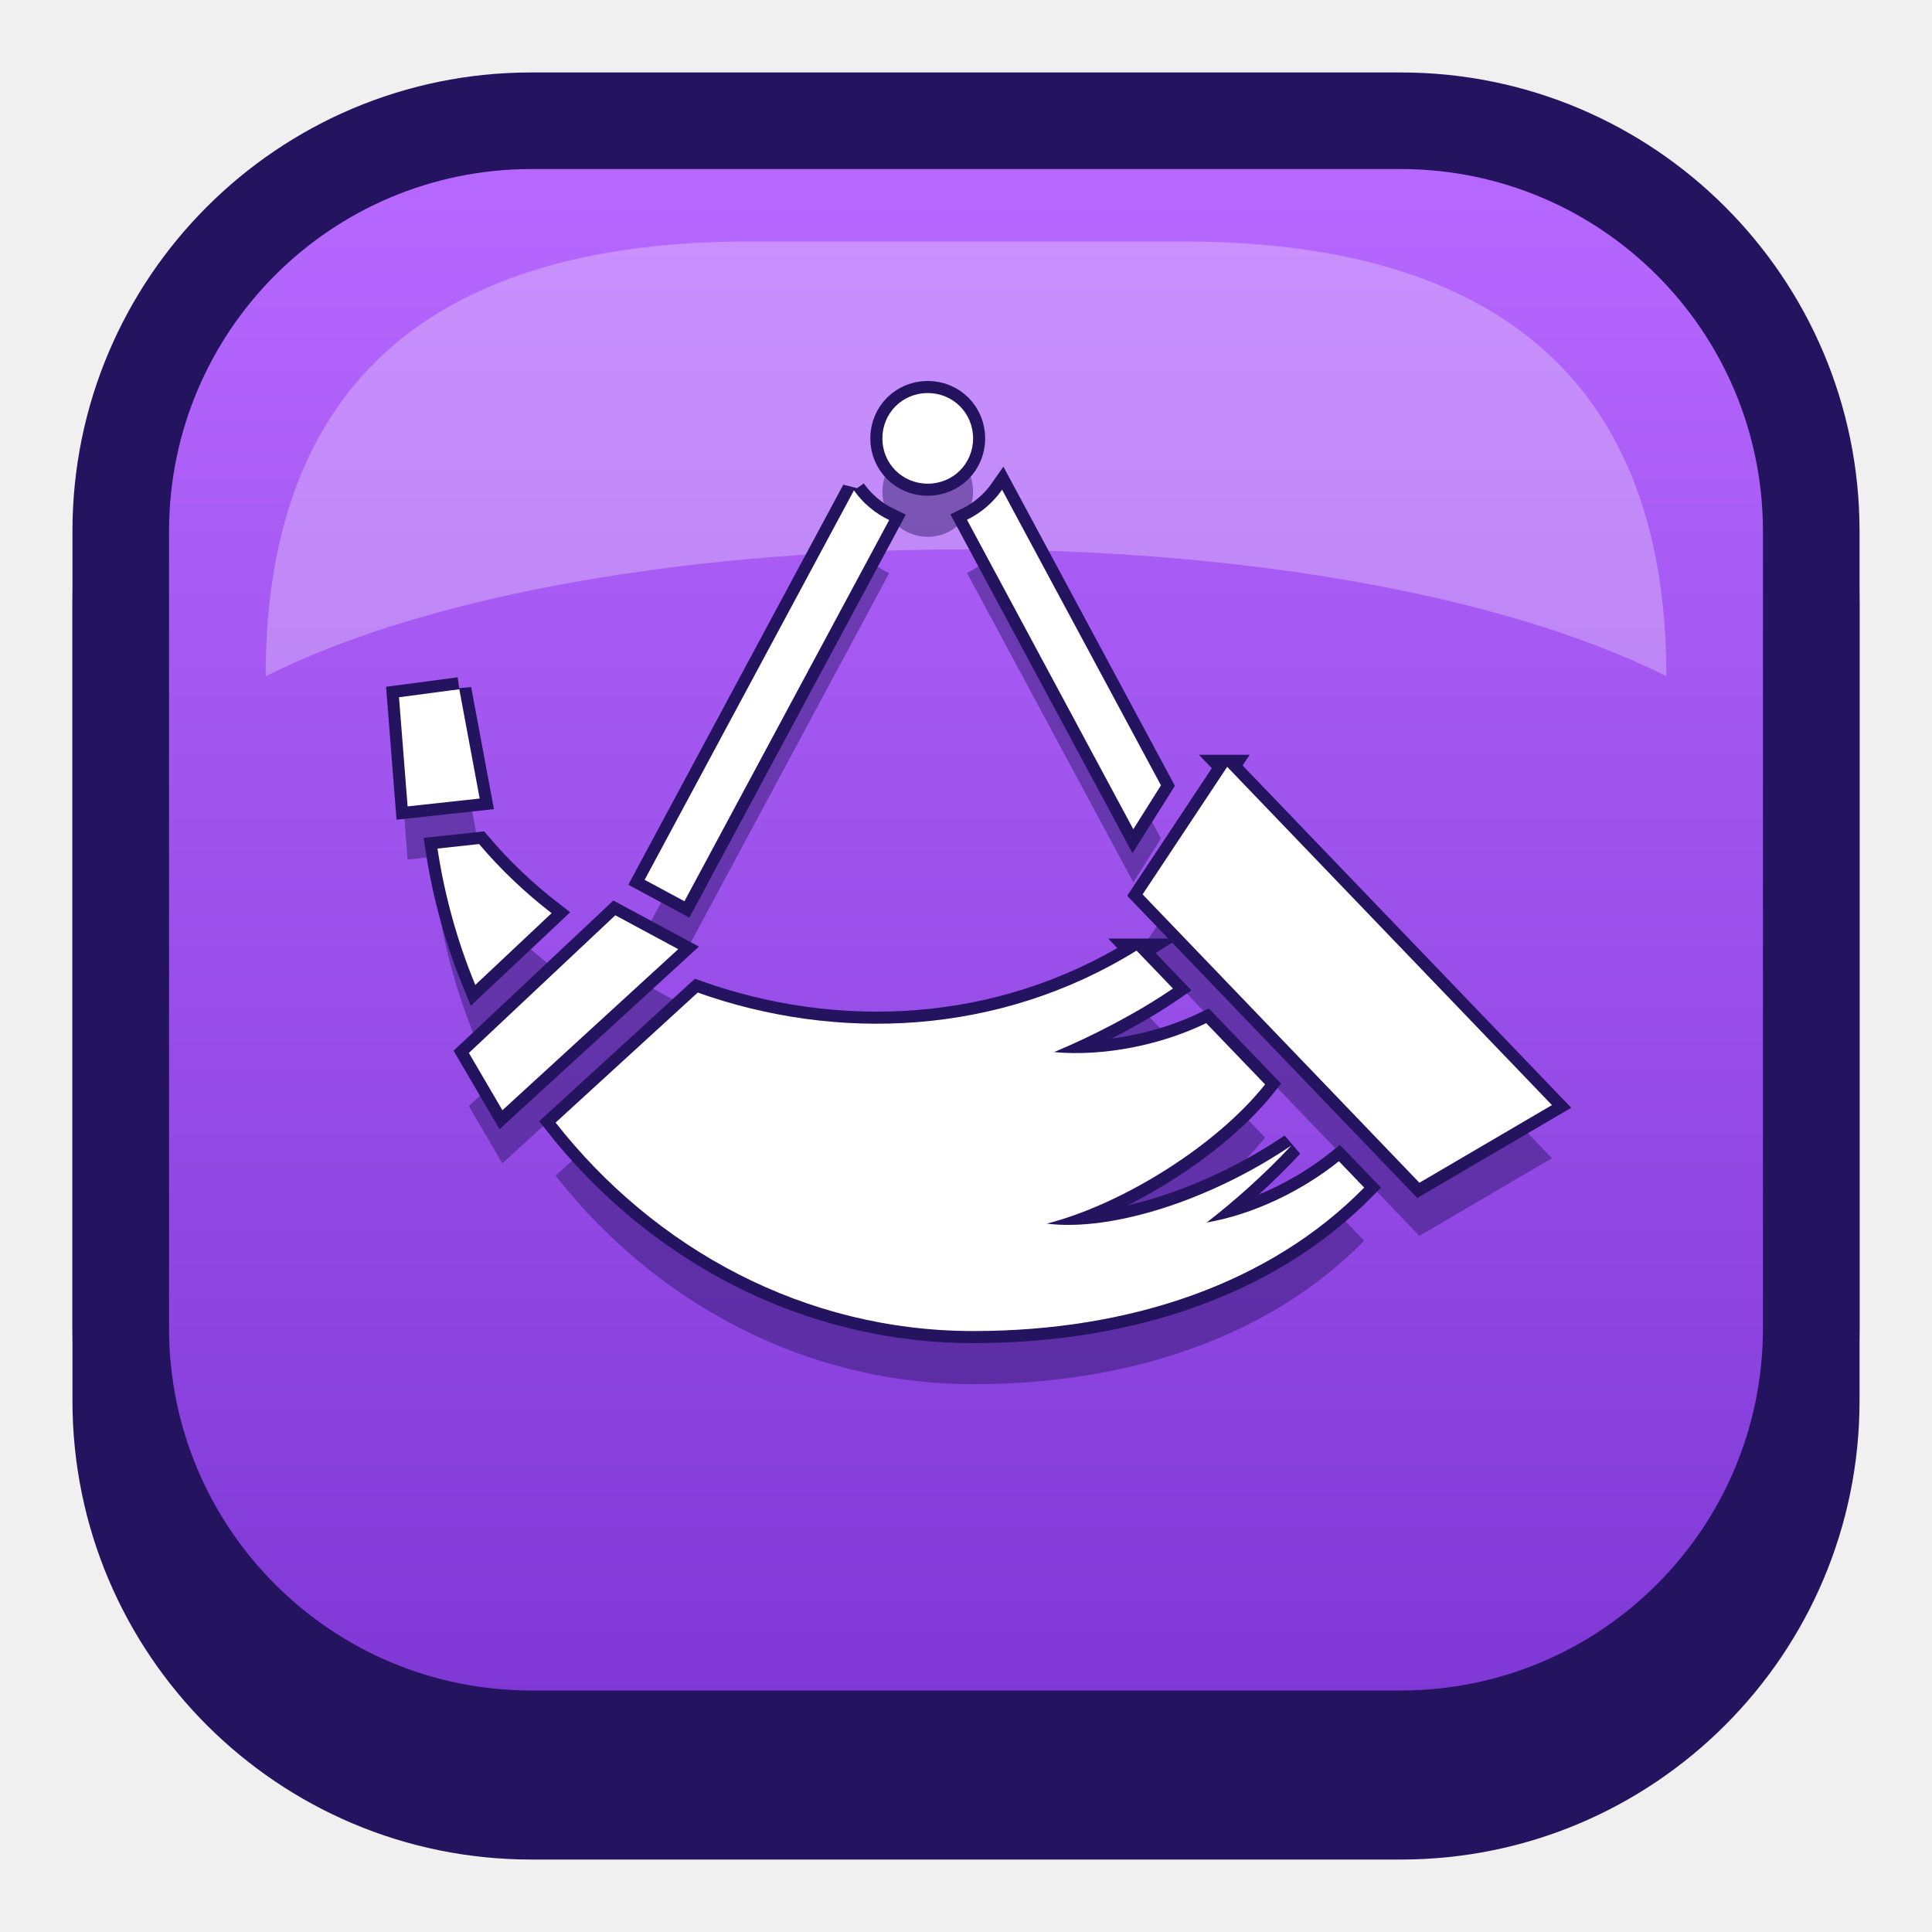
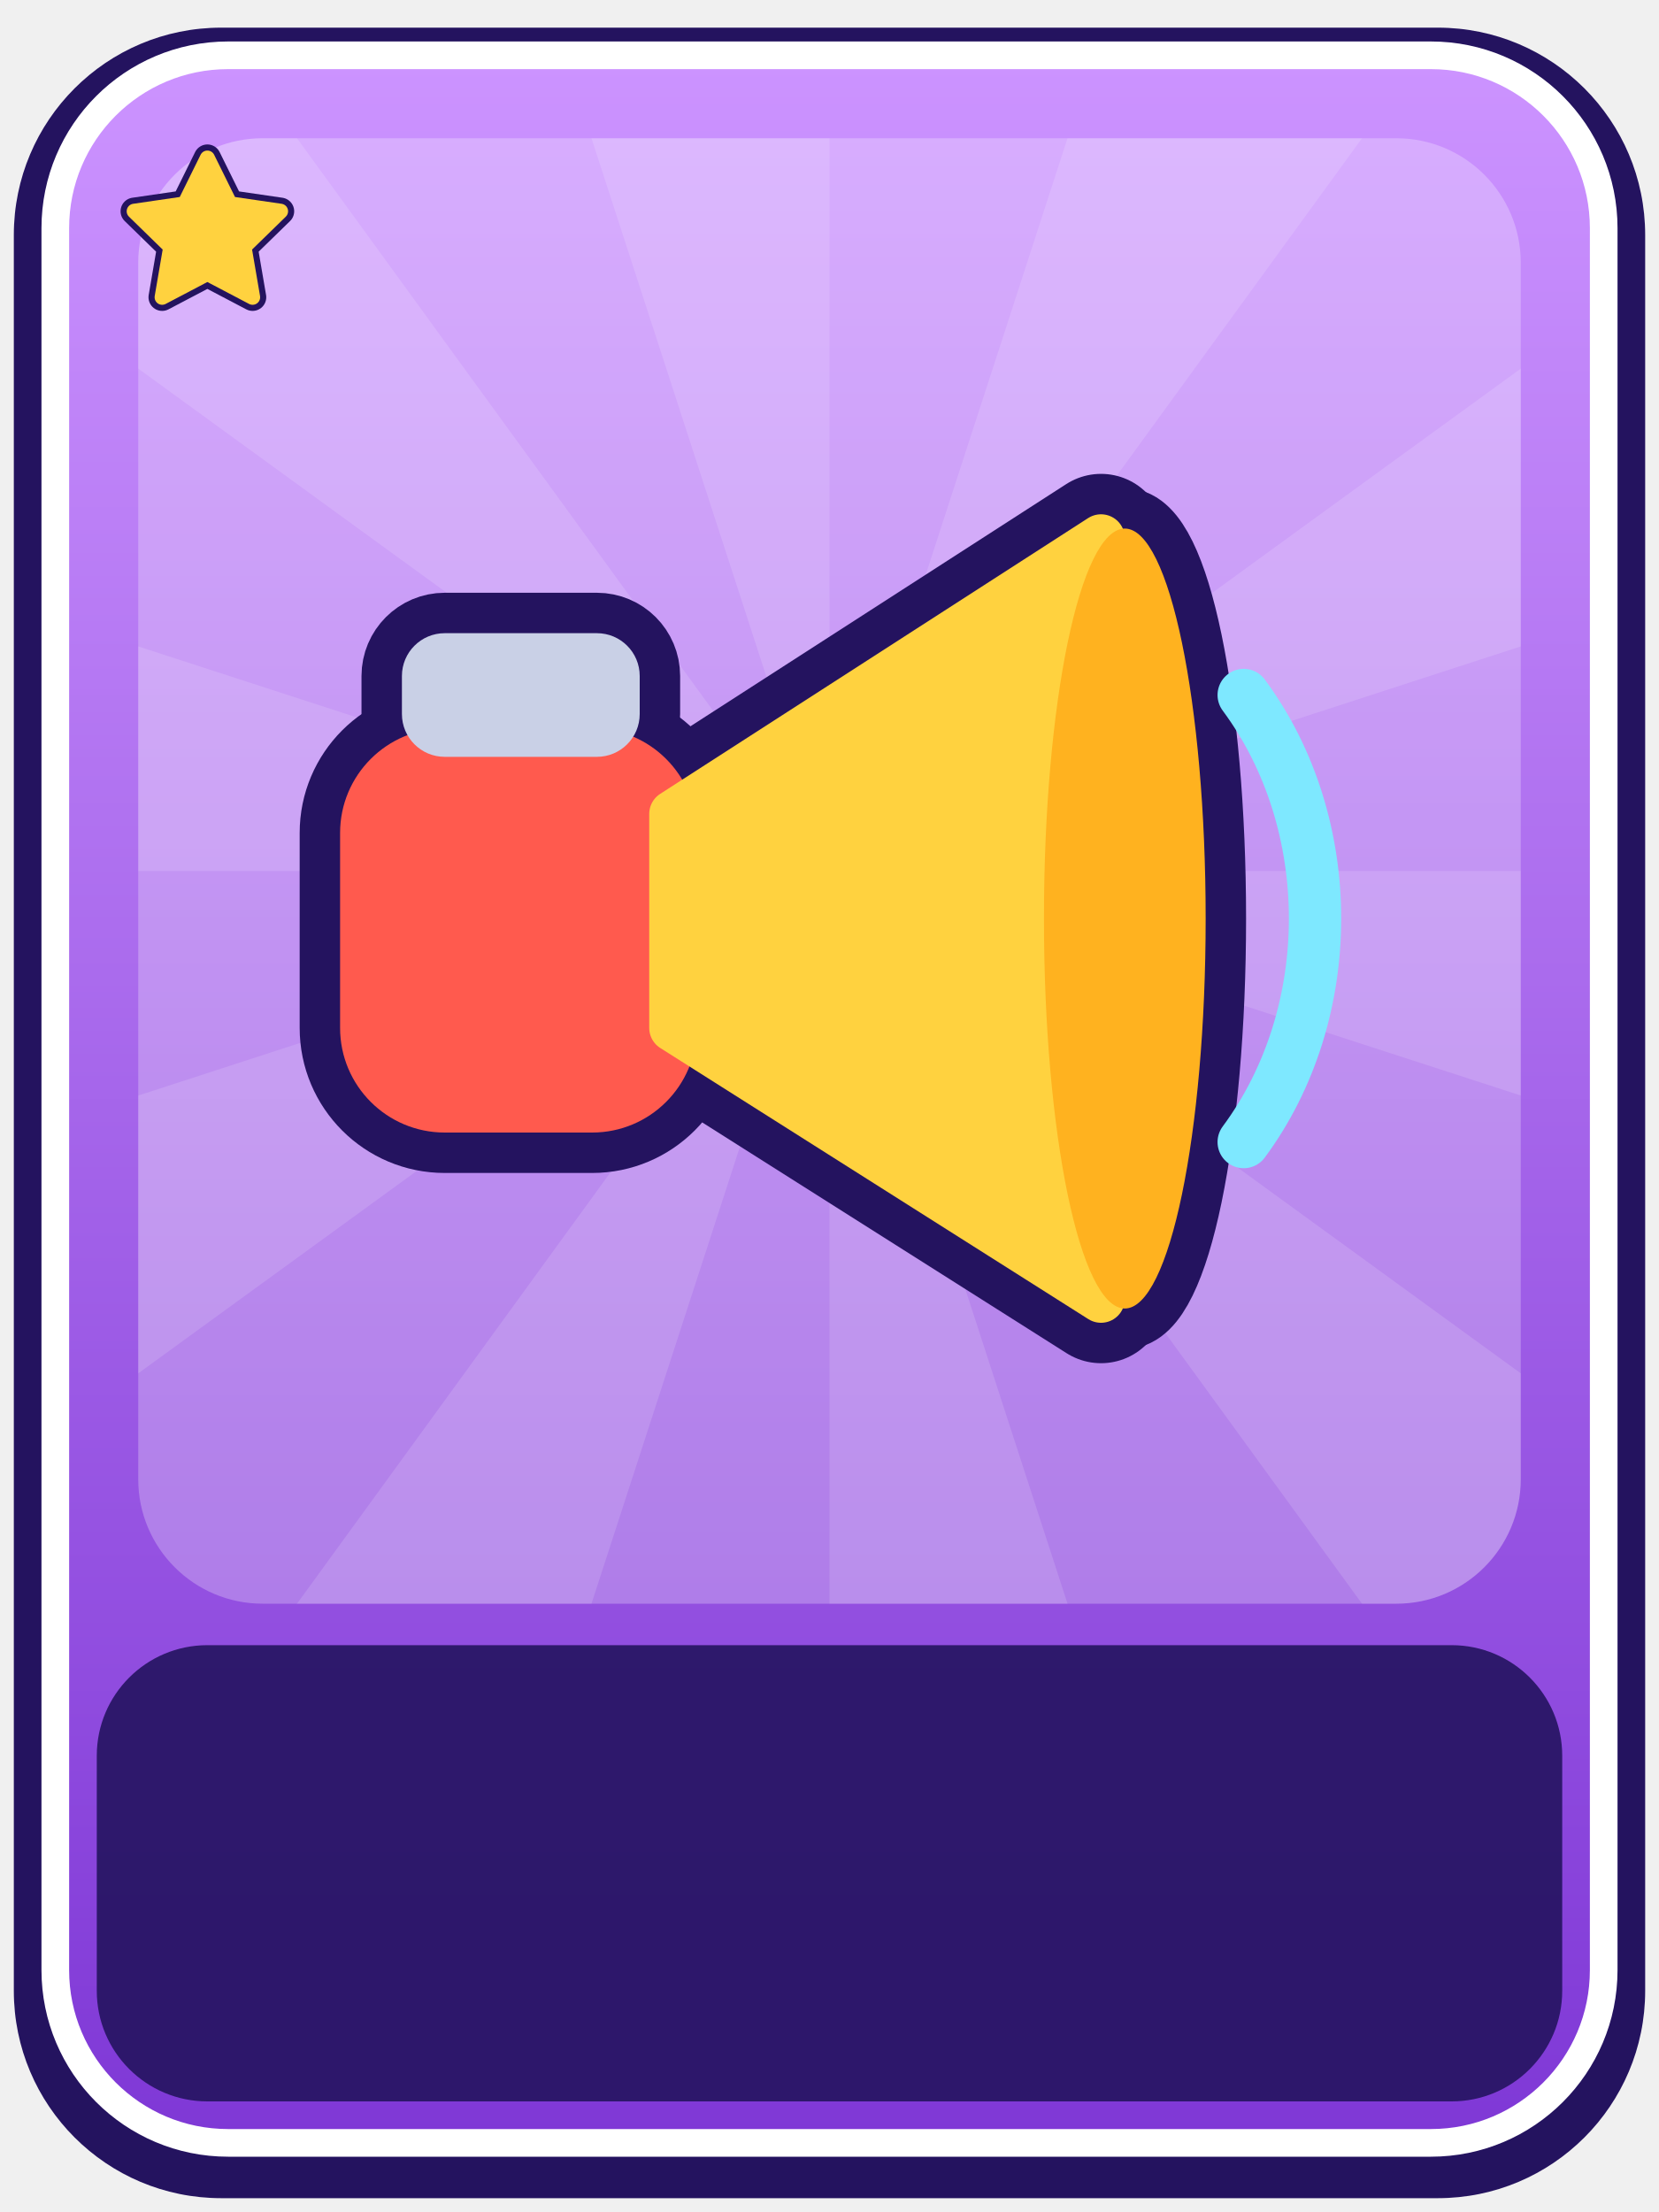
- <svg xmlns="http://www.w3.org/2000/svg" width="160" height="160" viewBox="0 0 160 160">
+ <svg xmlns="http://www.w3.org/2000/svg" width="240" height="320" viewBox="0 0 240 320">
  <defs>
    <linearGradient id="g" x1="0" y1="0" x2="0" y2="1">
-       <stop offset="0" stop-color="#b768ff" />
+       <stop offset="0" stop-color="#cc93ff" />
      <stop offset="1" stop-color="#7f38d6" />
    </linearGradient>
+     <clipPath id="p">
+       <rect x="20" y="20" width="200" height="212" rx="18" />
+     </clipPath>
  </defs>
-   <rect x="6" y="12" width="148" height="142" rx="38" fill="#24135f" />
-   <rect x="6" y="6" width="148" height="142" rx="38" fill="#24135f" />
-   <rect x="14" y="14" width="132" height="126" rx="30" fill="url(#g)" />
-   <path d="M22 56 C 22 30, 38 20, 62 20 L 98 20 C 122 20, 138 30, 138 56 C 110 42, 50 42, 22 56 Z" fill="#fff" opacity="0.28" />
-   <g transform="translate(29 25) scale(0.2)">
-     <path d="M239.156 37.75c-10.482 0-18.78 8.3-18.78 18.78 0 10.483 8.298 18.75 18.78 18.75 10.482 0 18.78-8.267 18.78-18.75.002-10.48-8.298-18.78-18.78-18.78zm30.78 40.03c-3.68 5.29-8.692 9.602-14.53 12.44l68.875 128.155 11.44-18.188L269.936 77.78zm-61.342.282l-86.656 161.25 16.468 8.875 84.78-157.843c-5.847-2.782-10.873-7.042-14.592-12.28zM45.188 160.406l-24.97 3.313 3.563 45.186 29.845-3.25-8.438-45.25zm317.968 32.125l-35.03 52.814L442.75 364.75l54.875-32.156-134.47-140.063zM53.376 224.5l-17.22 1.875c2.953 19.654 8.28 38.592 15.657 56.47l31.593-29.72c-11.057-8.548-21.156-18.13-30.03-28.625zM109.78 254l-60.624 57 13.875 23.72 72.814-66.69L109.78 254zm215.845 14.625c-57.23 35.417-124.366 37.77-181.72 17.375l-58.843 53.844c41.063 52.304 103.08 86.312 172.938 86.312 65.384.002 123.118-19.914 161.875-59.406l-10.47-10.906c-15.392 12.397-35.67 22.09-54.75 25.375 11.426-8.788 24.36-20.352 35.064-31.876-32.882 22.27-73.838 35.722-101.283 32.344 31.562-8.1 70.43-32.47 90.407-57.657l-24.375-25.374c-18.687 9.08-42.456 13.885-63.033 12 15.763-6.55 34.606-16.258 49.25-26.344l-15.062-15.687z" fill="#24135f" opacity="0.45" transform="translate(0 22)" />
-     <path d="M239.156 37.75c-10.482 0-18.78 8.3-18.78 18.78 0 10.483 8.298 18.75 18.78 18.75 10.482 0 18.78-8.267 18.78-18.75.002-10.48-8.298-18.78-18.78-18.78zm30.78 40.03c-3.68 5.29-8.692 9.602-14.53 12.44l68.875 128.155 11.44-18.188L269.936 77.78zm-61.342.282l-86.656 161.25 16.468 8.875 84.78-157.843c-5.847-2.782-10.873-7.042-14.592-12.28zM45.188 160.406l-24.97 3.313 3.563 45.186 29.845-3.25-8.438-45.25zm317.968 32.125l-35.03 52.814L442.75 364.75l54.875-32.156-134.47-140.063zM53.376 224.5l-17.22 1.875c2.953 19.654 8.28 38.592 15.657 56.47l31.593-29.72c-11.057-8.548-21.156-18.13-30.03-28.625zM109.78 254l-60.624 57 13.875 23.72 72.814-66.69L109.78 254zm215.845 14.625c-57.23 35.417-124.366 37.77-181.72 17.375l-58.843 53.844c41.063 52.304 103.08 86.312 172.938 86.312 65.384.002 123.118-19.914 161.875-59.406l-10.47-10.906c-15.392 12.397-35.67 22.09-54.75 25.375 11.426-8.788 24.36-20.352 35.064-31.876-32.882 22.27-73.838 35.722-101.283 32.344 31.562-8.1 70.43-32.47 90.407-57.657l-24.375-25.374c-18.687 9.08-42.456 13.885-63.033 12 15.763-6.55 34.606-16.258 49.25-26.344l-15.062-15.687z" fill="#ffffff" stroke="#24135f" stroke-width="10" paint-order="stroke" />
+   <rect x="2" y="4" width="236" height="314" rx="30" fill="#24135f" />
+   <rect x="8" y="8" width="224" height="302" rx="25" fill="url(#g)" stroke="#ffffff" stroke-width="4" />
+   <rect x="20" y="20" width="200" height="212" rx="18" fill="#ffffff" opacity="0.26" />
+   <g clip-path="url(#p)">
+     <polygon points="120,126 310.0,126.0 300.7,184.7" fill="#ffffff" opacity="0.13" />
+     <polygon points="120,126 273.7,237.7 231.7,279.7" fill="#ffffff" opacity="0.13" />
+     <polygon points="120,126 178.7,306.7 120.0,316.0" fill="#ffffff" opacity="0.13" />
+     <polygon points="120,126 61.3,306.7 8.3,279.7" fill="#ffffff" opacity="0.13" />
+     <polygon points="120,126 -33.7,237.7 -60.7,184.7" fill="#ffffff" opacity="0.13" />
+     <polygon points="120,126 -70.0,126.0 -60.7,67.3" fill="#ffffff" opacity="0.13" />
+     <polygon points="120,126 -33.7,14.3 8.3,-27.7" fill="#ffffff" opacity="0.13" />
+     <polygon points="120,126 61.3,-54.7 120.0,-64.0" fill="#ffffff" opacity="0.13" />
+     <polygon points="120,126 178.7,-54.7 231.7,-27.7" fill="#ffffff" opacity="0.13" />
+     <polygon points="120,126 273.7,14.3 300.7,67.3" fill="#ffffff" opacity="0.13" />
+   </g>
+   <g transform="translate(32 40) scale(0.344)">
+     <rect x="50" y="190" width="150" height="170" rx="44" fill="#24135f" stroke="#24135f" stroke-width="34" stroke-linejoin="round" stroke-linecap="round" />
+     <rect x="76" y="150" width="100" height="52" rx="18" fill="#24135f" stroke="#24135f" stroke-width="34" stroke-linejoin="round" stroke-linecap="round" />
+     <polygon points="190,226 370,110 370,430 190,316" fill="#24135f" stroke="#24135f" stroke-width="54" stroke-linejoin="round" stroke-linecap="round" />
+     <ellipse cx="380" cy="270" rx="34" ry="164" fill="#24135f" stroke="#24135f" stroke-width="34" stroke-linejoin="round" stroke-linecap="round" />
+     <rect x="50" y="190" width="150" height="170" rx="44" fill="#ff5a4e" />
+     <rect x="76" y="150" width="100" height="52" rx="18" fill="#c9d0e6" />
+     <polygon points="190,226 370,110 370,430 190,316" fill="#ffd23f" stroke="#ffd23f" stroke-width="20" stroke-linejoin="round" stroke-linecap="round" />
+     <ellipse cx="380" cy="270" rx="34" ry="164" fill="#ffb21f" />
+     <path d="M430 176 C470 230 470 310 430 364" fill="none" stroke="#7ee8ff" stroke-width="22" stroke-linejoin="round" stroke-linecap="round" />
+   </g>
+   <rect x="14" y="238" width="212" height="66" rx="16" fill="#24135f" opacity="0.9" />
+   <g transform="translate(30 34) scale(0.052)">
+     <polygon points="0.0,-214.0 62.9,-86.6 203.5,-66.1 101.8,33.1 125.8,173.1 0.0,107.0 -125.8,173.1 -101.8,33.1 -203.5,-66.1 -62.9,-86.6" fill="#24135f" stroke="#24135f" stroke-width="76" stroke-linejoin="round" stroke-linecap="round" />
+     <polygon points="0.0,-214.0 62.9,-86.6 203.5,-66.1 101.8,33.1 125.8,173.1 0.0,107.0 -125.8,173.1 -101.8,33.1 -203.5,-66.1 -62.9,-86.6" fill="#ffd23f" stroke="#ffd23f" stroke-width="42" stroke-linejoin="round" stroke-linecap="round" />
  </g>
</svg>
